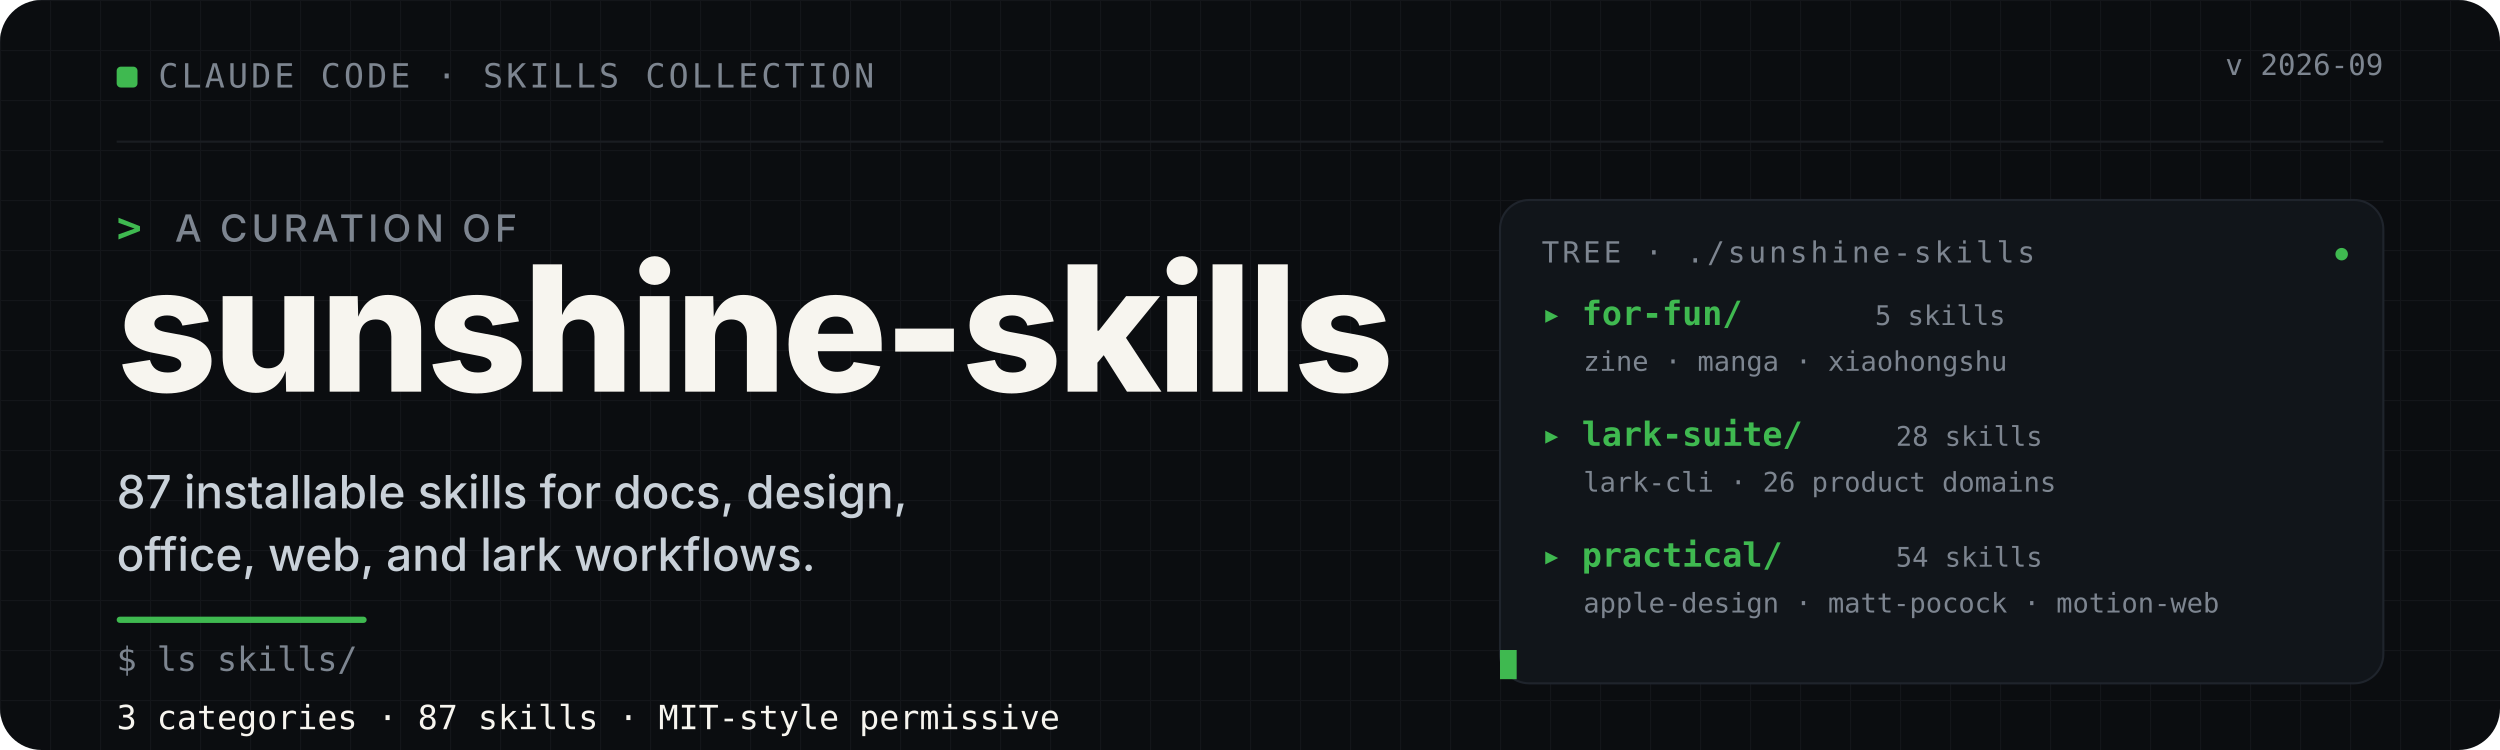
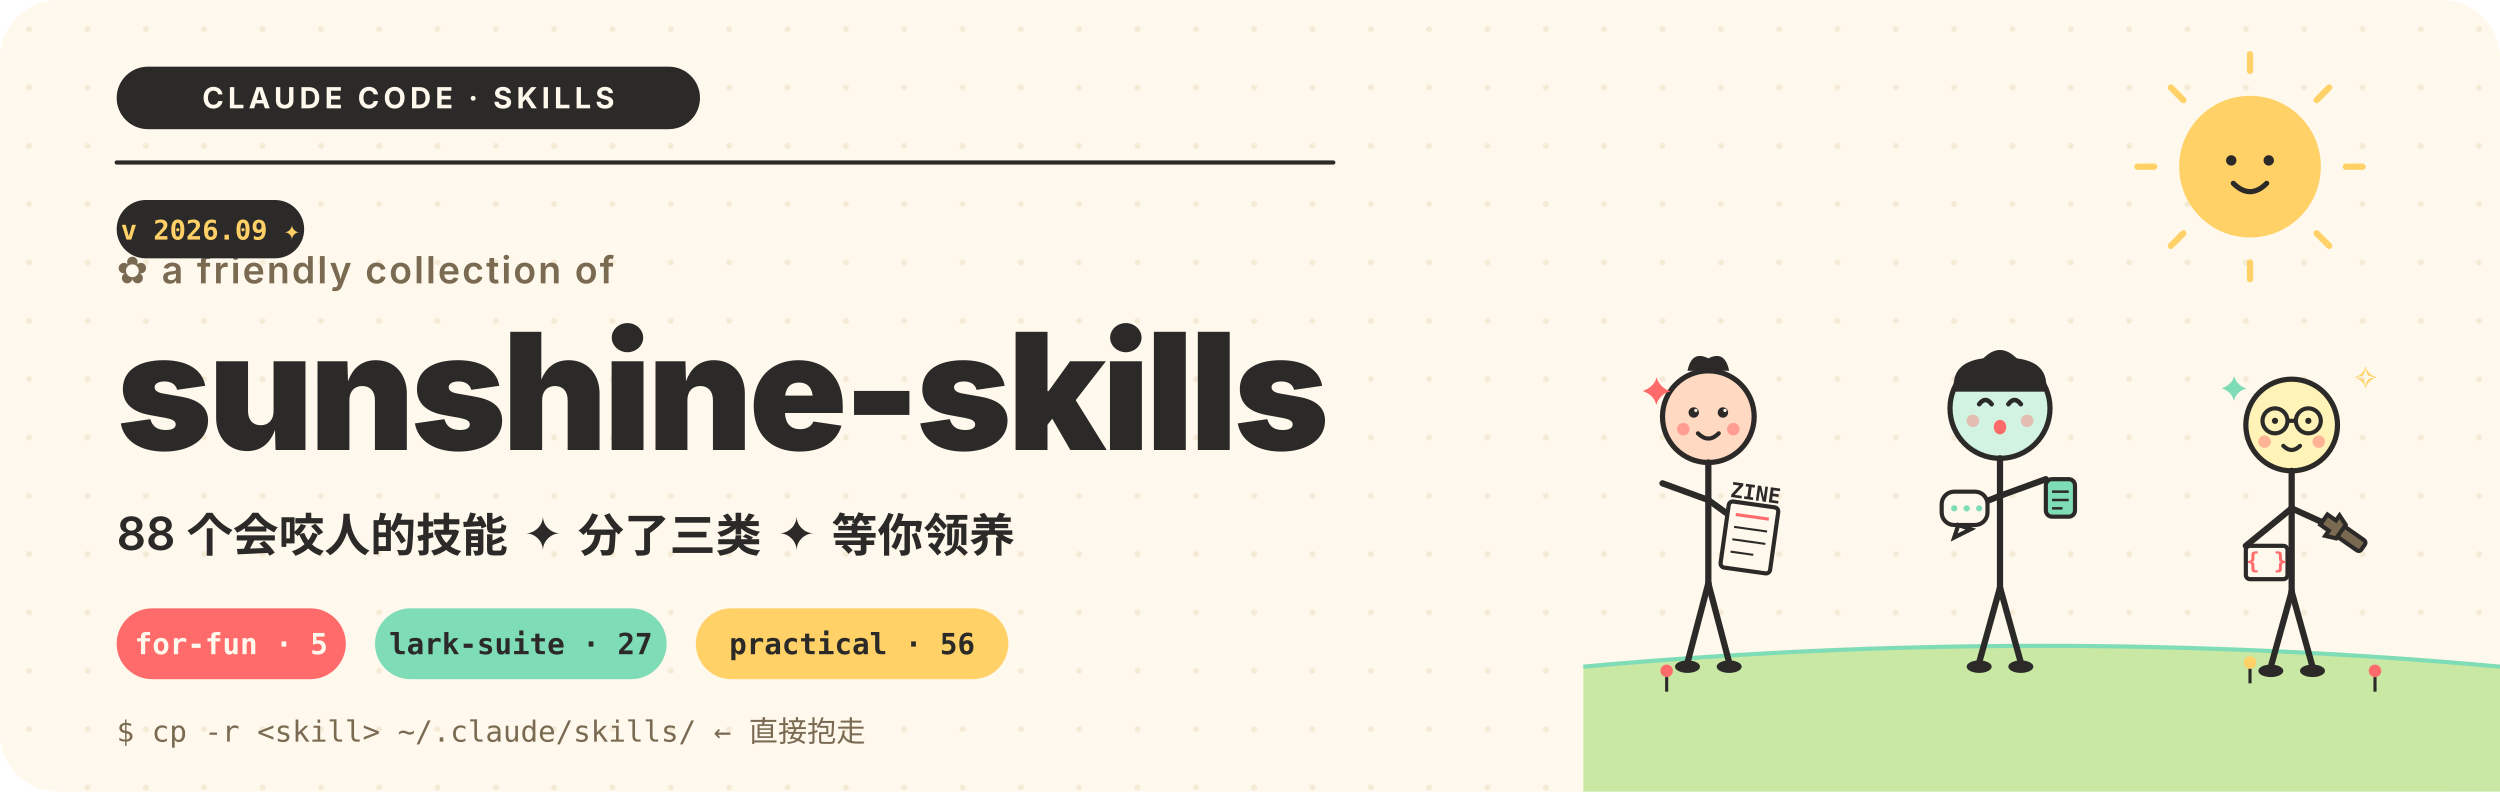
- <svg xmlns="http://www.w3.org/2000/svg" width="1200" height="360" viewBox="0 0 1200 360" role="img" aria-labelledby="hero-title hero-desc">
+ <svg xmlns="http://www.w3.org/2000/svg" width="1200" height="380" viewBox="0 0 1200 380" role="img" aria-labelledby="hero-title hero-desc">
  <defs>
-     <pattern id="grid" x="0" y="0" width="24" height="24" patternUnits="userSpaceOnUse">
-       <path d="M 24 0 L 0 0 0 24" fill="none" stroke="#1a1d22" stroke-width="1" />
+     <pattern id="dots" x="0" y="0" width="28" height="28" patternUnits="userSpaceOnUse">
+       <circle cx="14" cy="14" r="1.4" fill="#e9dcc1" />
    </pattern>
-     <linearGradient id="accentLine" x1="0" y1="0" x2="1" y2="0">
-       <stop offset="0%" stop-color="#3fb950" />
-       <stop offset="100%" stop-color="#3fb950" stop-opacity="0" />
-     </linearGradient>
  </defs>
-   <rect width="1200" height="360" rx="20" fill="#0b0d10" />
-   <rect width="1200" height="360" rx="20" fill="url(#grid)" opacity="0.6" />
-   <g transform="translate(56 36)" font-family="ui-monospace, SFMono-Regular, Menlo, monospace">
-     <rect x="0" y="-4" width="10" height="10" rx="2" fill="#3fb950" />
-     <text x="20" y="6" font-size="16" fill="#7d8590" letter-spacing="1.5">CLAUDE  CODE  ·  SKILLS  COLLECTION</text>
+   <rect width="1200" height="380" rx="28" fill="#fff8ec" />
+   <rect width="1200" height="380" rx="28" fill="url(#dots)" opacity="0.55" />
+   <g transform="translate(1080 80)">
+     <circle r="34" fill="#ffd166" />
+     <g stroke="#ffd166" stroke-width="3" stroke-linecap="round">
+       <line x1="0" y1="-46" x2="0" y2="-54" />
+       <line x1="32" y1="-32" x2="38" y2="-38" />
+       <line x1="46" y1="0" x2="54" y2="0" />
+       <line x1="32" y1="32" x2="38" y2="38" />
+       <line x1="-32" y1="-32" x2="-38" y2="-38" />
+       <line x1="-46" y1="0" x2="-54" y2="0" />
+       <line x1="-32" y1="32" x2="-38" y2="38" />
+       <line x1="0" y1="46" x2="0" y2="54" />
+     </g>
+     <circle cx="-9" cy="-3" r="2.5" fill="#2b2a28" />
+     <circle cx="9" cy="-3" r="2.5" fill="#2b2a28" />
+     <path d="M -8 8 Q 0 16 8 8" stroke="#2b2a28" stroke-width="2.5" fill="none" stroke-linecap="round" />
  </g>
-   <line x1="56" y1="68" x2="1144" y2="68" stroke="#1a1d22" stroke-width="1" />
-   <g transform="translate(56 96)" font-family="-apple-system, BlinkMacSystemFont, 'Segoe UI', 'PingFang SC', sans-serif">
-     <text x="0" y="20" font-family="ui-monospace, monospace" font-size="20" font-weight="700" fill="#3fb950">&gt;</text>
-     <text x="28" y="20" font-size="18" font-weight="500" fill="#7d8590" letter-spacing="2">A CURATION OF</text>
-     <text x="0" y="92" font-size="84" font-weight="800" fill="#f7f5ef" letter-spacing="-2">sunshine-skills</text>
-     <text x="0" y="148" font-size="22" font-weight="500" fill="#c9d1d9">87 installable skills for docs, design,</text>
-     <text x="0" y="178" font-size="22" font-weight="500" fill="#c9d1d9">office, web, and lark workflows.</text>
-     <rect x="0" y="200" width="120" height="3" rx="1.5" fill="#3fb950" />
-     <g transform="translate(0 226)" font-family="ui-monospace, monospace" font-size="16">
-       <text x="0" y="0" fill="#7d8590">$ ls skills/</text>
-       <text x="0" y="28" fill="#f7f5ef">3 categories · 87 skills · MIT-style permissive</text>
+   <g transform="translate(56 50)">
+     <rect x="0" y="-18" width="280" height="30" rx="15" fill="#2b2a28" />
+     <text x="140" y="2" text-anchor="middle" font-family="-apple-system, BlinkMacSystemFont, 'PingFang SC', sans-serif" font-size="14" font-weight="700" fill="#fff8ec" letter-spacing="2">CLAUDE  CODE  ·  SKILLS</text>
+   </g>
+   <line x1="56" y1="78" x2="640" y2="78" stroke="#2b2a28" stroke-width="2" stroke-linecap="round" />
+   <g transform="translate(56 116)" font-family="-apple-system, BlinkMacSystemFont, 'PingFang SC', sans-serif">
+     <text x="0" y="20" font-size="18" font-weight="600" fill="#7a6a52" letter-spacing="1">✿ a friendly collection of</text>
+     <text x="0" y="100" font-size="78" font-weight="900" fill="#2b2a28" letter-spacing="-2">sunshine-skills</text>
+     <text x="0" y="148" font-size="22" font-weight="600" fill="#2b2a28">88 个会咬人的技能 ✦ 分了三类 ✦ 等你领养</text>
+     <g transform="translate(0 176)" font-family="ui-monospace, monospace" font-size="14" font-weight="700">
+       <g transform="translate(0 0)">
+         <rect x="0" y="0" width="110" height="34" rx="17" fill="#ff6b6b" />
+         <text x="55" y="22" text-anchor="middle" fill="#fff8ec">for-fun · 5</text>
+       </g>
+       <g transform="translate(124 0)">
+         <rect x="0" y="0" width="140" height="34" rx="17" fill="#7edcb6" />
+         <text x="70" y="22" text-anchor="middle" fill="#2b2a28">lark-suite · 27</text>
+       </g>
+       <g transform="translate(278 0)">
+         <rect x="0" y="0" width="150" height="34" rx="17" fill="#ffd166" />
+         <text x="75" y="22" text-anchor="middle" fill="#2b2a28">practical · 56</text>
+       </g>
    </g>
+     <text x="0" y="240" font-family="ui-monospace, monospace" font-size="14" fill="#7a6a52">$ cp -r &lt;skill&gt; ~/.claude/skills/  ← 直接抱走</text>
  </g>
-   <g transform="translate(720 96)" font-family="ui-monospace, SFMono-Regular, Menlo, monospace">
-     <rect x="0" y="0" width="424" height="232" rx="14" fill="#11151a" stroke="#1f242c" stroke-width="1" />
-     <text x="20" y="30" font-size="14" fill="#7d8590" letter-spacing="1.5">TREE  ·  ./sunshine-skills</text>
-     <circle cx="404" cy="26" r="3" fill="#3fb950" />
-     <g transform="translate(20 60)">
-       <text x="0" y="0" font-size="16" fill="#3fb950" font-weight="700">▸ for-fun/</text>
-       <text x="160" y="0" font-size="13" fill="#7d8590">5 skills</text>
-       <text x="20" y="22" font-size="13" fill="#7d8590">zine · manga · xiaohongshu</text>
+   <path d="M 760 320 Q 980 300 1200 320 L 1200 380 L 760 380 Z" fill="#c8e8a4" />
+   <path d="M 760 320 Q 980 300 1200 320" stroke="#7edcb6" stroke-width="2" fill="none" />
+   <g transform="translate(800 322)">
+     <circle r="3" fill="#ff6b6b" />
+     <line x1="0" y1="3" x2="0" y2="10" stroke="#2b2a28" stroke-width="1.5" />
+   </g>
+   <g transform="translate(1080 318)">
+     <circle r="3" fill="#ffd166" />
+     <line x1="0" y1="3" x2="0" y2="10" stroke="#2b2a28" stroke-width="1.5" />
+   </g>
+   <g transform="translate(1140 322)">
+     <circle r="3" fill="#ff6b6b" />
+     <line x1="0" y1="3" x2="0" y2="10" stroke="#2b2a28" stroke-width="1.5" />
+   </g>
+   <g transform="translate(820 200)">
+     <circle cx="0" cy="0" r="22" fill="#ffd9c2" stroke="#2b2a28" stroke-width="2.5" />
+     <path d="M -10 -22 Q -8 -32 0 -28 Q 8 -32 10 -22" fill="#2b2a28" />
+     <circle cx="-7" cy="-2" r="2.5" fill="#2b2a28" />
+     <circle cx="7" cy="-2" r="2.5" fill="#2b2a28" />
+     <circle cx="-6" cy="-3" r="0.8" fill="#fff8ec" />
+     <circle cx="8" cy="-3" r="0.8" fill="#fff8ec" />
+     <circle cx="-12" cy="6" r="3" fill="#ff6b6b" opacity="0.55" />
+     <circle cx="12" cy="6" r="3" fill="#ff6b6b" opacity="0.55" />
+     <path d="M -5 8 Q 0 13 5 8" stroke="#2b2a28" stroke-width="2" fill="none" stroke-linecap="round" />
+     <line x1="0" y1="22" x2="0" y2="80" stroke="#2b2a28" stroke-width="3" stroke-linecap="round" />
+     <line x1="0" y1="40" x2="-22" y2="32" stroke="#2b2a28" stroke-width="3" stroke-linecap="round" />
+     <line x1="0" y1="40" x2="22" y2="56" stroke="#2b2a28" stroke-width="3" stroke-linecap="round" />
+     <g transform="translate(20 56) rotate(8)">
+       <rect x="-12" y="-14" width="24" height="32" rx="2" fill="#fff8ec" stroke="#2b2a28" stroke-width="2" />
+       <line x1="-8" y1="-8" x2="8" y2="-8" stroke="#ff6b6b" stroke-width="1.5" />
+       <line x1="-8" y1="-2" x2="8" y2="-2" stroke="#2b2a28" stroke-width="1" />
+       <line x1="-8" y1="4" x2="8" y2="4" stroke="#2b2a28" stroke-width="1" />
+       <line x1="-8" y1="10" x2="3" y2="10" stroke="#2b2a28" stroke-width="1" />
+       <text x="0" y="-16" font-family="ui-monospace, monospace" font-size="10" font-weight="700" fill="#2b2a28" text-anchor="middle">ZINE</text>
    </g>
-     <g transform="translate(20 118)">
-       <text x="0" y="0" font-size="16" fill="#3fb950" font-weight="700">▸ lark-suite/</text>
-       <text x="170" y="0" font-size="13" fill="#7d8590">28 skills</text>
-       <text x="20" y="22" font-size="13" fill="#7d8590">lark-cli · 26 product domains</text>
+     <line x1="0" y1="80" x2="-10" y2="118" stroke="#2b2a28" stroke-width="3" stroke-linecap="round" />
+     <line x1="0" y1="80" x2="10" y2="118" stroke="#2b2a28" stroke-width="3" stroke-linecap="round" />
+     <ellipse cx="-10" cy="120" rx="6" ry="3" fill="#2b2a28" />
+     <ellipse cx="10" cy="120" rx="6" ry="3" fill="#2b2a28" />
+     <text x="-32" y="-6" font-size="18" fill="#ff6b6b">✦</text>
+   </g>
+   <g transform="translate(960 196)">
+     <circle cx="0" cy="0" r="24" fill="#d2f3e1" stroke="#2b2a28" stroke-width="2.5" />
+     <path d="M -22 -8 Q -24 -22 -8 -24 Q 0 -32 8 -24 Q 24 -22 22 -8" fill="#2b2a28" />
+     <path d="M -10 -2 Q -7 -6 -4 -2" stroke="#2b2a28" stroke-width="2.2" fill="none" stroke-linecap="round" />
+     <path d="M 4 -2 Q 7 -6 10 -2" stroke="#2b2a28" stroke-width="2.2" fill="none" stroke-linecap="round" />
+     <circle cx="-13" cy="6" r="3" fill="#ff6b6b" opacity="0.4" />
+     <circle cx="13" cy="6" r="3" fill="#ff6b6b" opacity="0.4" />
+     <ellipse cx="0" cy="9" rx="3" ry="3.5" fill="#ff6b6b" />
+     <line x1="0" y1="24" x2="0" y2="86" stroke="#2b2a28" stroke-width="3" stroke-linecap="round" />
+     <line x1="0" y1="42" x2="-20" y2="50" stroke="#2b2a28" stroke-width="3" stroke-linecap="round" />
+     <line x1="0" y1="42" x2="22" y2="34" stroke="#2b2a28" stroke-width="3" stroke-linecap="round" />
+     <g transform="translate(-26 50)">
+       <rect x="-2" y="-10" width="22" height="16" rx="6" fill="#fff8ec" stroke="#2b2a28" stroke-width="2" />
+       <path d="M 6 6 L 4 12 L 12 8 Z" fill="#fff8ec" stroke="#2b2a28" stroke-width="2" />
+       <circle cx="4" cy="-2" r="1.5" fill="#7edcb6" />
+       <circle cx="10" cy="-2" r="1.5" fill="#7edcb6" />
+       <circle cx="16" cy="-2" r="1.5" fill="#7edcb6" />
    </g>
-     <g transform="translate(20 176)">
-       <text x="0" y="0" font-size="16" fill="#3fb950" font-weight="700">▸ practical/</text>
-       <text x="170" y="0" font-size="13" fill="#7d8590">54 skills</text>
-       <text x="20" y="22" font-size="13" fill="#7d8590">apple-design · matt-pocock · motion-web</text>
+     <g transform="translate(22 34)">
+       <rect x="0" y="0" width="14" height="18" rx="3" fill="#7edcb6" stroke="#2b2a28" stroke-width="2" />
+       <line x1="3" y1="6" x2="11" y2="6" stroke="#2b2a28" stroke-width="1.2" />
+       <line x1="3" y1="10" x2="11" y2="10" stroke="#2b2a28" stroke-width="1.2" />
+       <line x1="3" y1="14" x2="8" y2="14" stroke="#2b2a28" stroke-width="1.2" />
    </g>
-     <rect x="0" y="216" width="8" height="14" fill="#3fb950" />
+     <line x1="0" y1="86" x2="-10" y2="122" stroke="#2b2a28" stroke-width="3" stroke-linecap="round" />
+     <line x1="0" y1="86" x2="10" y2="122" stroke="#2b2a28" stroke-width="3" stroke-linecap="round" />
+     <ellipse cx="-10" cy="124" rx="6" ry="3" fill="#2b2a28" />
+     <ellipse cx="10" cy="124" rx="6" ry="3" fill="#2b2a28" />
  </g>
-   <g transform="translate(1144 36)" font-family="ui-monospace, monospace">
-     <text x="0" y="0" font-size="14" fill="#7d8590" text-anchor="end">v 2026-09</text>
+   <g transform="translate(1100 204)">
+     <circle cx="0" cy="0" r="22" fill="#fff3b8" stroke="#2b2a28" stroke-width="2.5" />
+     <circle cx="-8" cy="-2" r="6" fill="none" stroke="#2b2a28" stroke-width="2" />
+     <circle cx="8" cy="-2" r="6" fill="none" stroke="#2b2a28" stroke-width="2" />
+     <line x1="-2" y1="-2" x2="2" y2="-2" stroke="#2b2a28" stroke-width="2" />
+     <circle cx="-8" cy="-2" r="1.5" fill="#2b2a28" />
+     <circle cx="8" cy="-2" r="1.5" fill="#2b2a28" />
+     <circle cx="-13" cy="8" r="3" fill="#ff6b6b" opacity="0.45" />
+     <circle cx="13" cy="8" r="3" fill="#ff6b6b" opacity="0.45" />
+     <path d="M -4 10 Q 0 14 4 10" stroke="#2b2a28" stroke-width="2" fill="none" stroke-linecap="round" />
+     <line x1="0" y1="22" x2="0" y2="80" stroke="#2b2a28" stroke-width="3" stroke-linecap="round" />
+     <line x1="0" y1="40" x2="-22" y2="58" stroke="#2b2a28" stroke-width="3" stroke-linecap="round" />
+     <line x1="0" y1="40" x2="22" y2="50" stroke="#2b2a28" stroke-width="3" stroke-linecap="round" />
+     <g transform="translate(22 50) rotate(35)">
+       <rect x="-3" y="-3" width="18" height="6" rx="1.5" fill="#7a6a52" stroke="#2b2a28" stroke-width="2" />
+       <path d="M -3 -3 L -8 -3 L -8 3 L -3 3 L -3 6 L 2 4 L 2 -4 L -3 -6 Z" fill="#7a6a52" stroke="#2b2a28" stroke-width="2" />
+     </g>
+     <g transform="translate(-22 58)">
+       <rect x="0" y="0" width="20" height="16" rx="2" fill="#fff8ec" stroke="#2b2a28" stroke-width="2" />
+       <text x="10" y="11" font-family="ui-monospace, monospace" font-size="11" font-weight="700" fill="#ff6b6b" text-anchor="middle">{ }</text>
+     </g>
+     <line x1="0" y1="80" x2="-10" y2="116" stroke="#2b2a28" stroke-width="3" stroke-linecap="round" />
+     <line x1="0" y1="80" x2="10" y2="116" stroke="#2b2a28" stroke-width="3" stroke-linecap="round" />
+     <ellipse cx="-10" cy="118" rx="6" ry="3" fill="#2b2a28" />
+     <ellipse cx="10" cy="118" rx="6" ry="3" fill="#2b2a28" />
+     <text x="-34" y="-12" font-size="16" fill="#7edcb6">✦</text>
+     <text x="30" y="-18" font-size="14" fill="#ffd166">✧</text>
+   </g>
+   <g transform="translate(56 96)">
+     <rect x="0" y="0" width="90" height="28" rx="14" fill="#2b2a28" />
+     <text x="45" y="19" text-anchor="middle" font-family="ui-monospace, monospace" font-size="13" font-weight="700" fill="#ffd166">v 2026.09 ✦</text>
  </g>
</svg>
